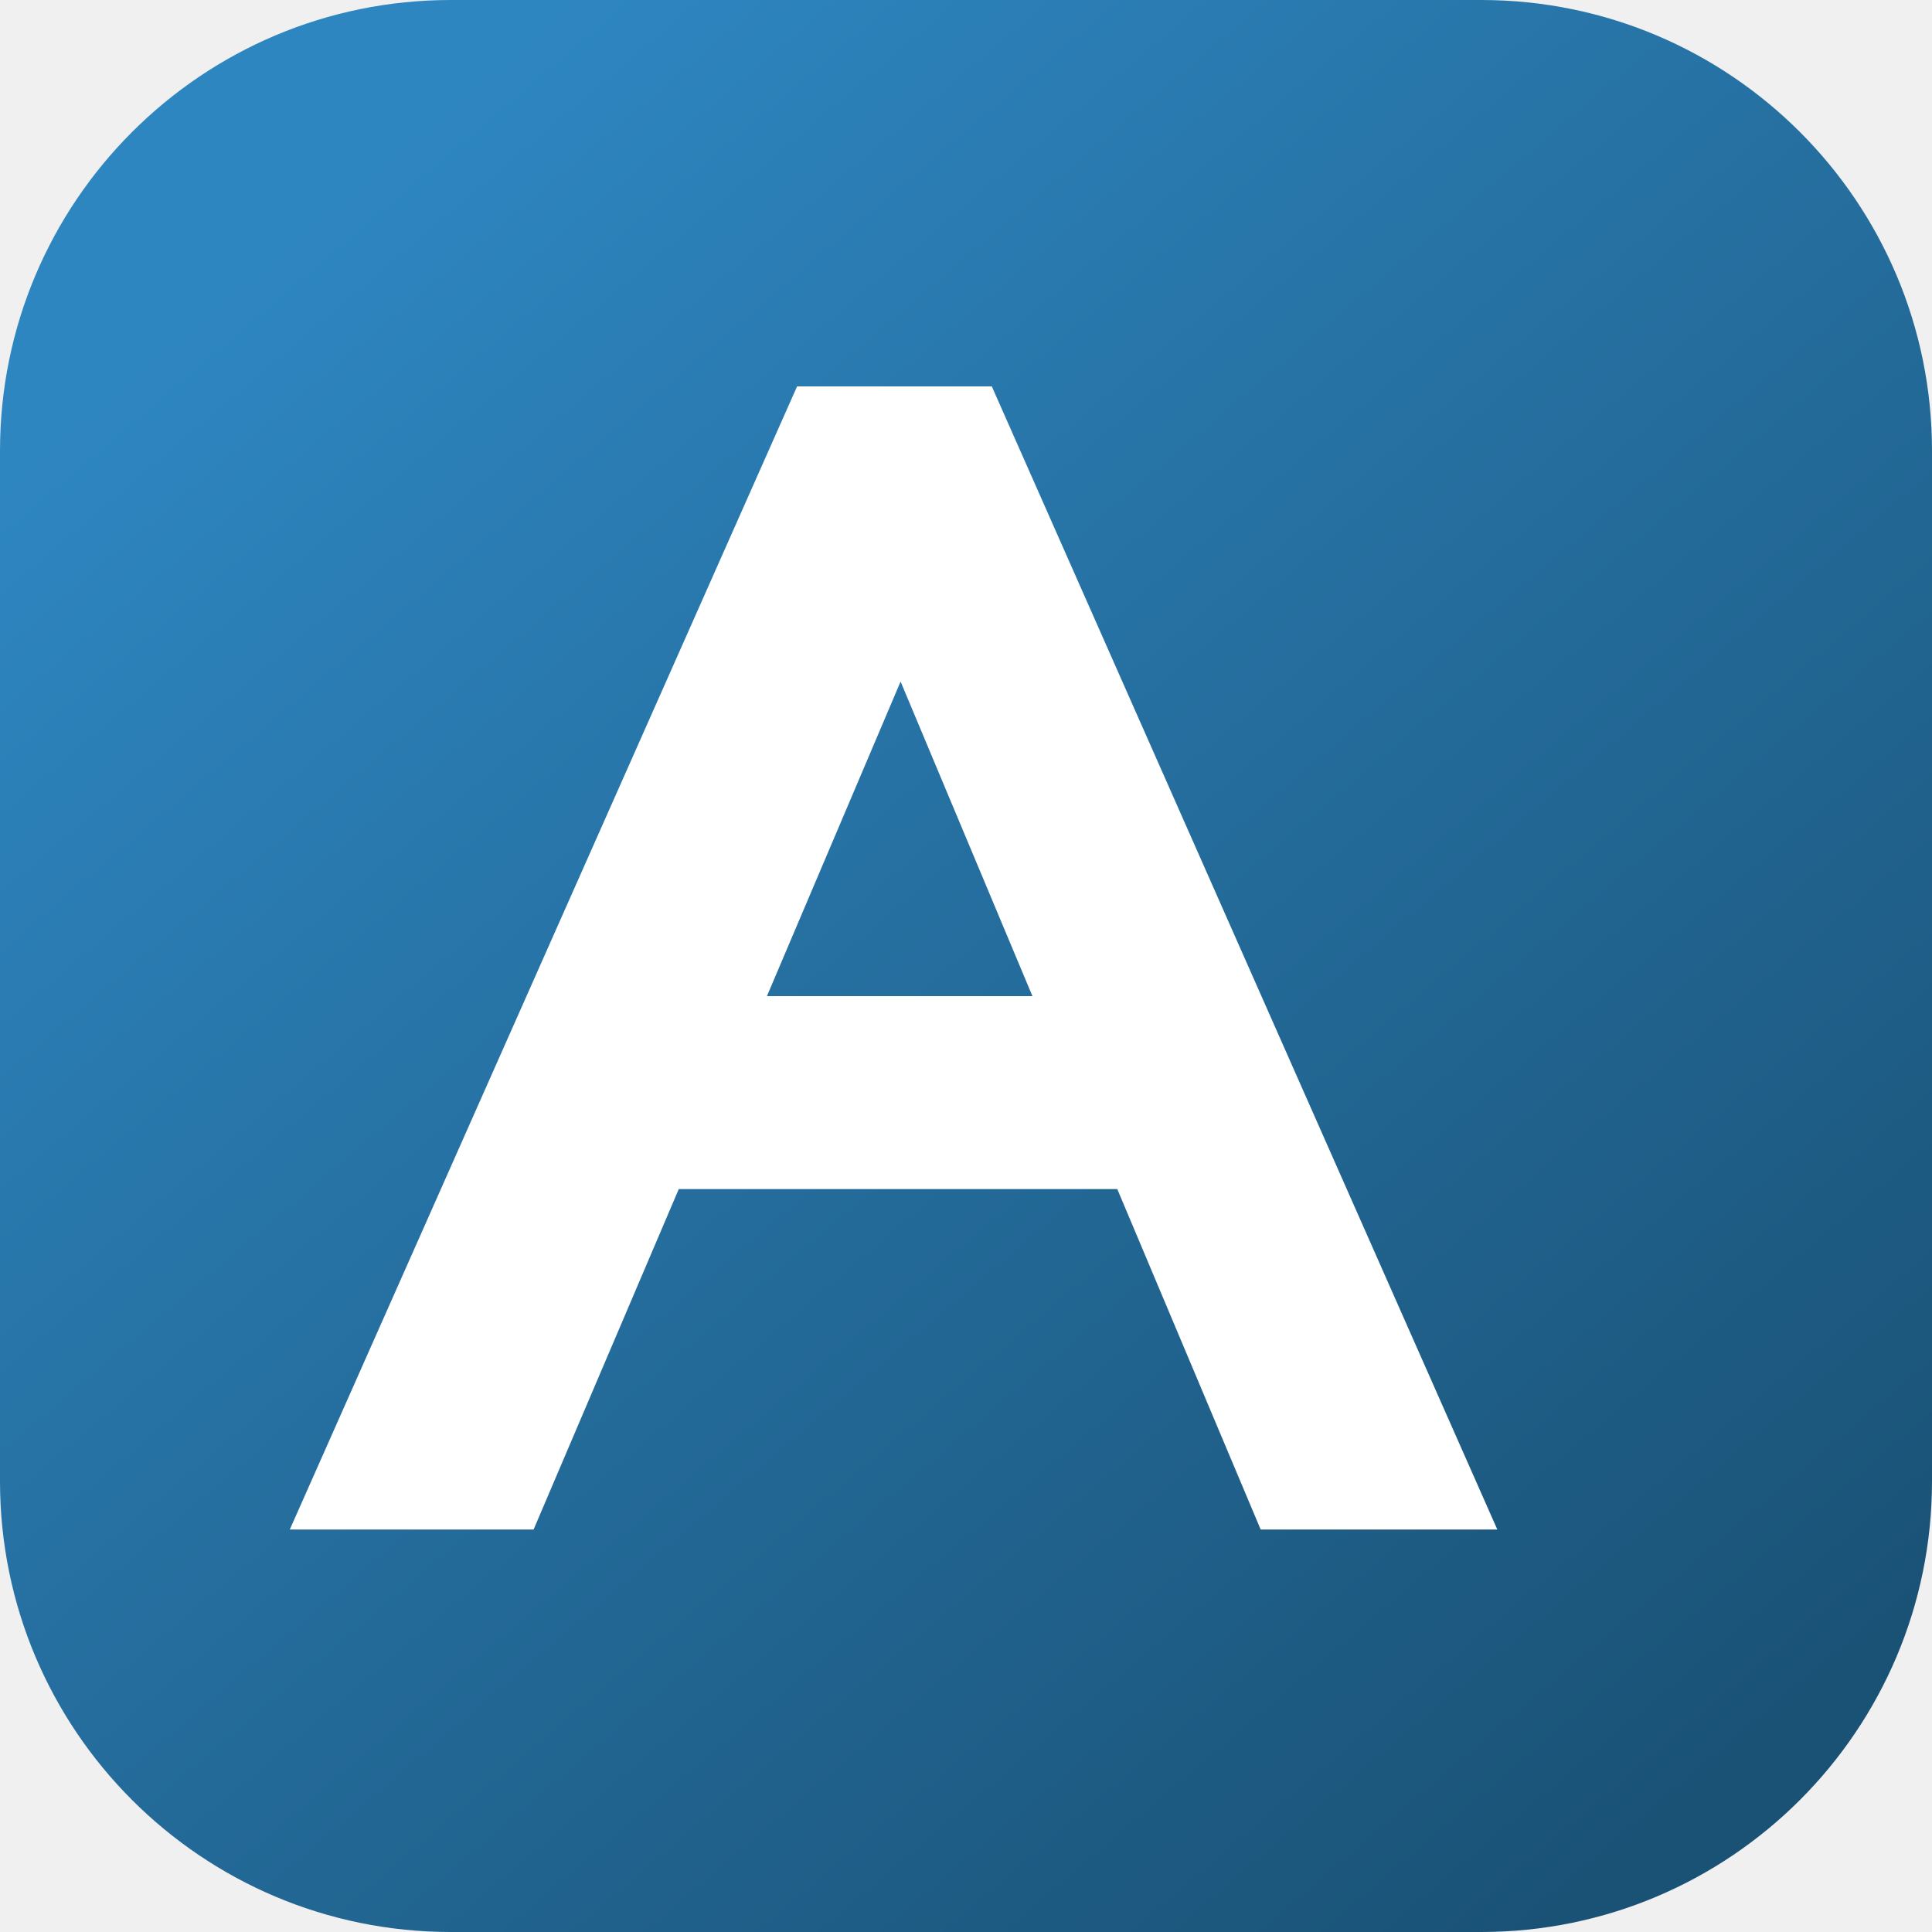
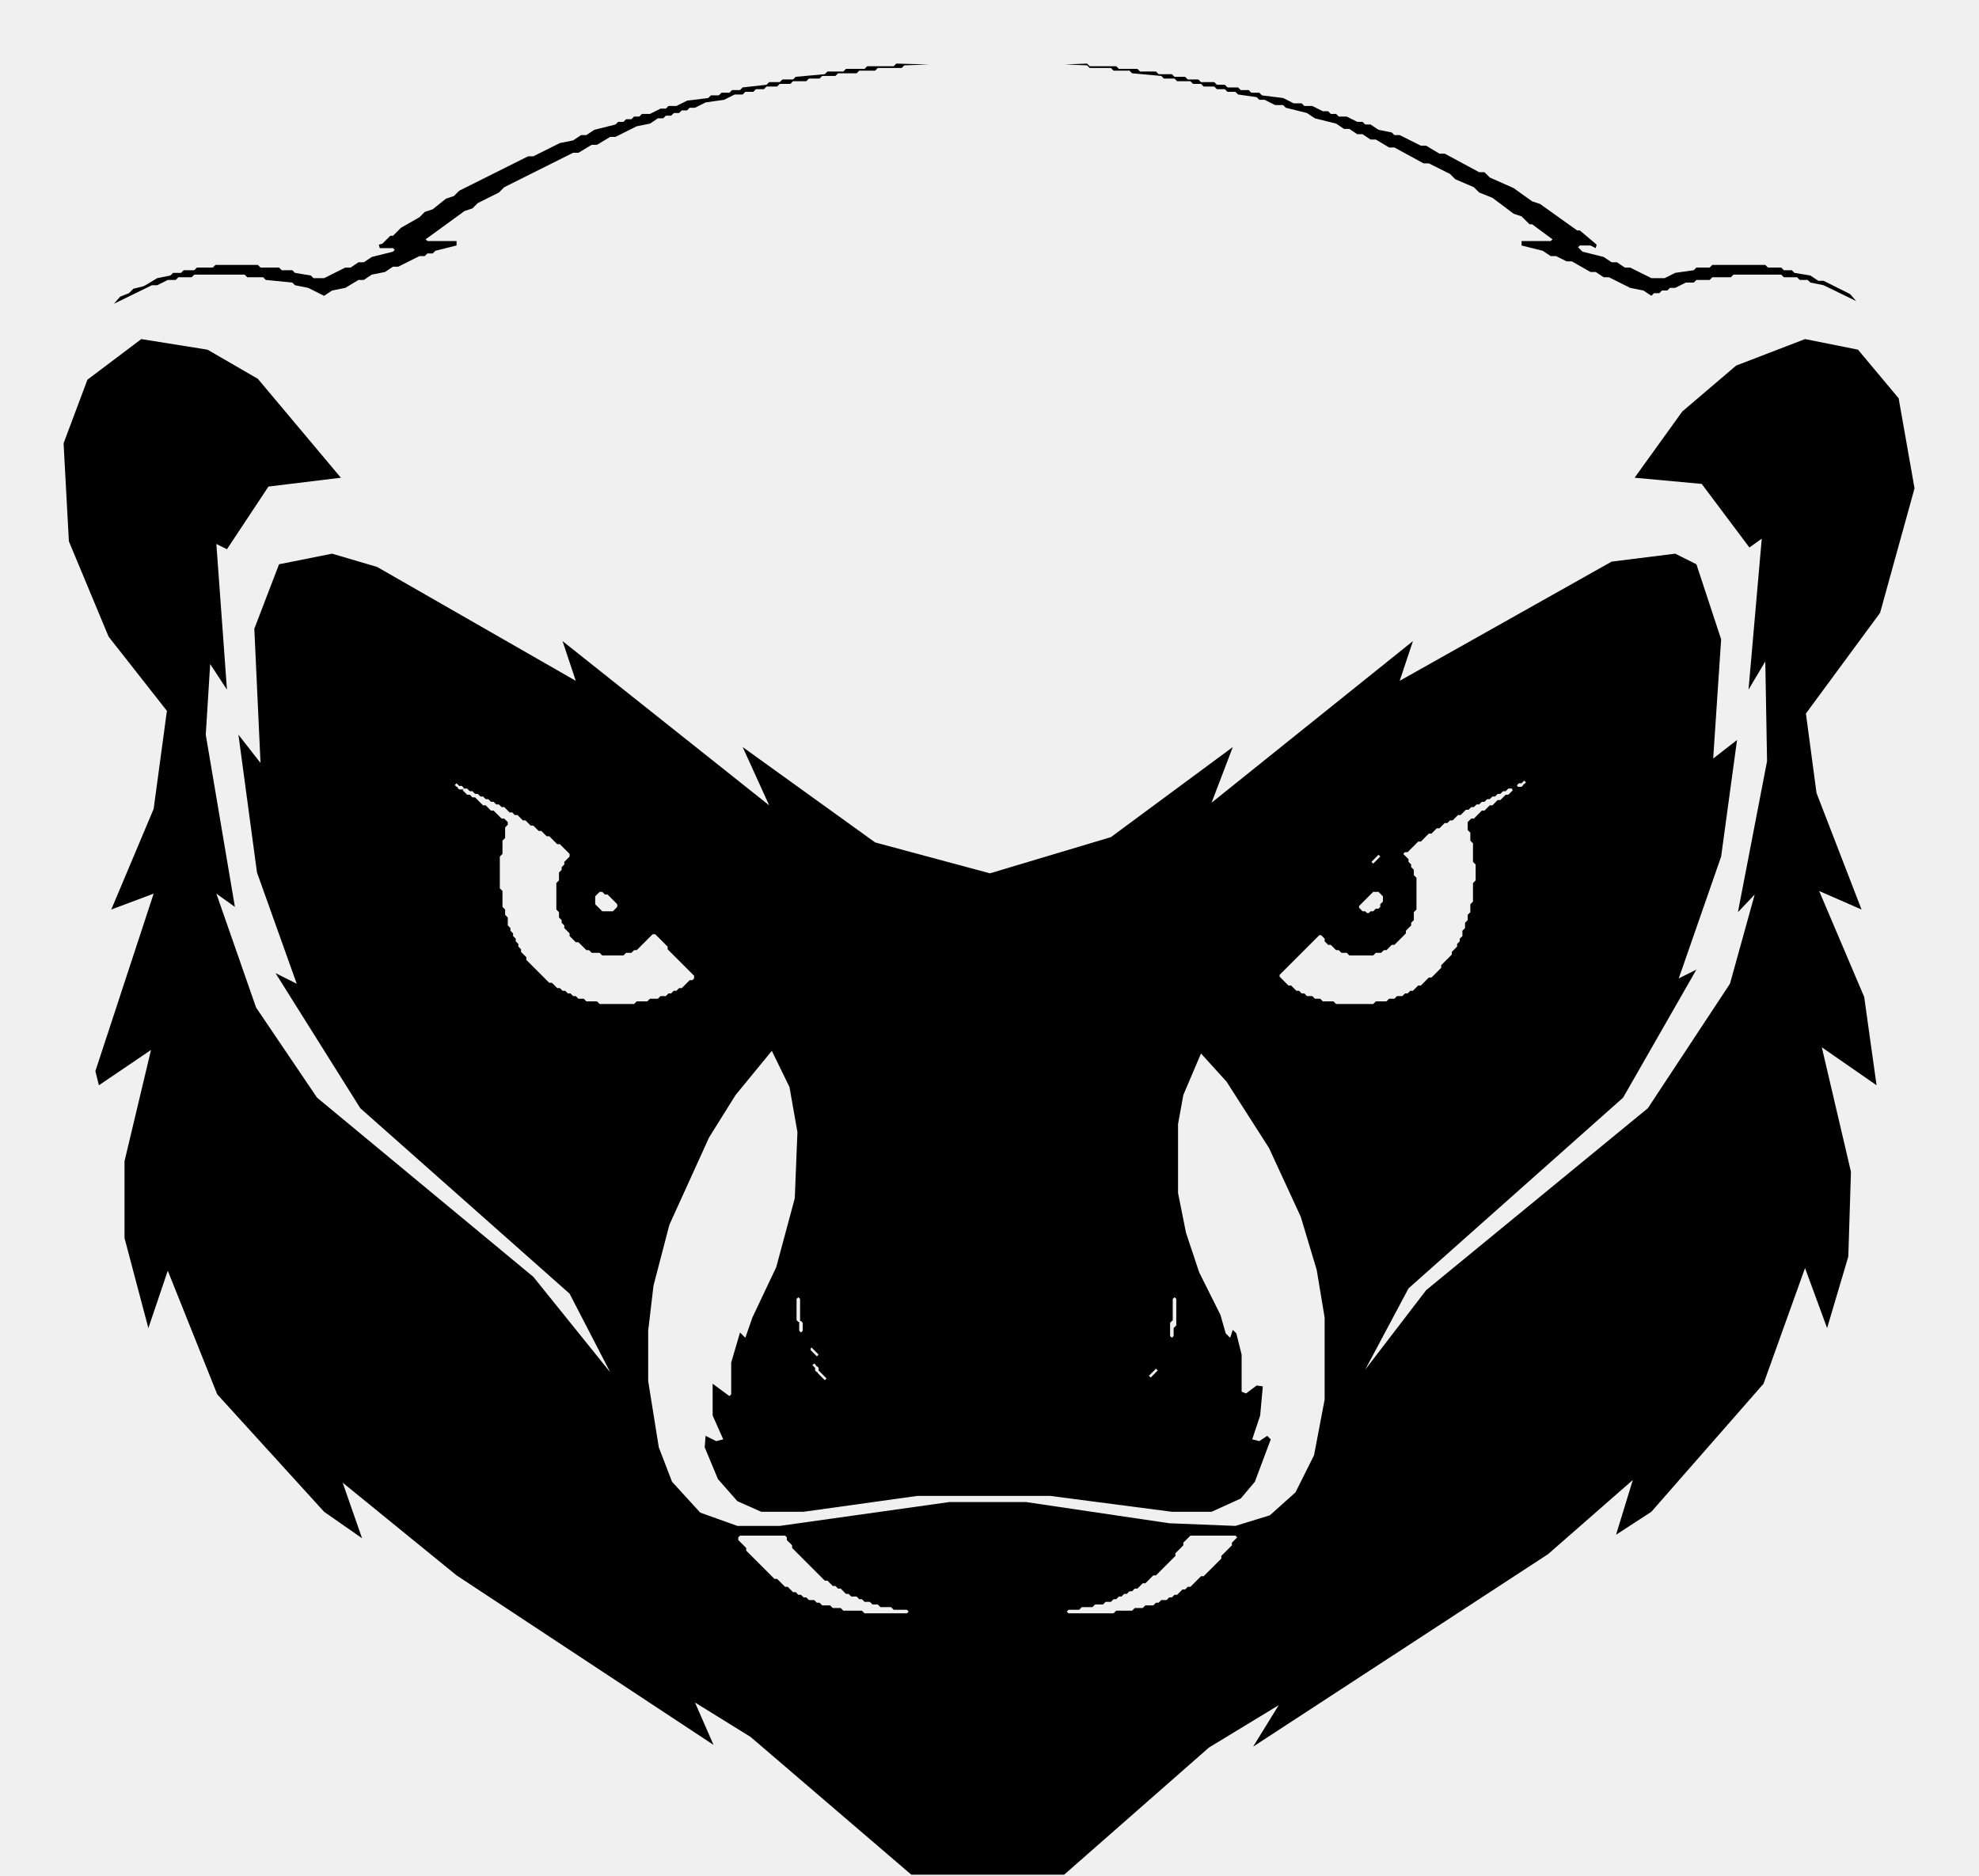
- <svg xmlns="http://www.w3.org/2000/svg" width="120" height="120" viewBox="0 0 120 120" fill="none">
-   <rect width="120" height="120" rx="28" fill="url(#paint0_linear_1_2)" />
-   <path d="M61.603 24L93 95H78.302L69.397 73.857H42.159L33.143 95H18L49.508 24H61.603ZM64.127 61.873L55.937 42.333L47.635 61.873H64.127Z" fill="white" />
-   <defs>
-     <linearGradient id="paint0_linear_1_2" x1="20" y1="12" x2="105" y2="112" gradientUnits="userSpaceOnUse">
-       <stop stop-color="#2E86C1" />
-       <stop offset="1" stop-color="#1A5276" />
-     </linearGradient>
-   </defs>
+ <svg xmlns="http://www.w3.org/2000/svg" width="2241" height="2124" viewBox="0 0 2241 2124" version="1.1">
+   <g id="logo_mark_black" fill="#000000" fill-rule="evenodd">
+     <path d="M 99 430 L 72 502 L 78 613 L 123 721 L 189 805 L 174 916 L 126 1030 L 174 1012 L 108 1213 L 112 1229 L 171 1189 L 141 1315 L 141 1402 L 168 1504 L 190 1439 L 246 1579 L 367 1712 L 410 1742 L 388 1679 L 517 1784 L 808 1976 L 787 1928 L 850 1967 L 1032 2123 L 1205 2123 L 1369 1979 L 1448 1931 L 1419 1978 L 1753 1760 L 1849 1676 L 1830 1738 L 1870 1712 L 1997 1567 L 2044 1436 L 2069 1504 L 2093 1423 L 2096 1327 L 2063 1186 L 2125 1229 L 2111 1129 L 2060 1009 L 2108 1030 L 2057 898 L 2045 808 L 2129 694 L 2168 553 L 2150 451 L 2104 396 L 2044 384 L 1966 414 L 1905 466 L 1851 541 L 1927 548 L 1981 620 L 1995 610 L 1980 781 L 1999 749 L 2001 862 L 1968 1033 L 1987 1013 L 1959 1114 L 1866 1255 L 1615 1461 L 1546 1551 L 1595 1459 L 1838 1243 L 1921 1098 L 1901 1108 L 1949 970 L 1967 838 L 1940 859 L 1949 724 L 1921 639 L 1897 627 L 1825 636 L 1585 771 L 1600 726 L 1372 909 L 1396 846 L 1258 948 L 1121 989 L 991 954 L 841 846 L 871 912 L 637 726 L 652 771 L 427 642 L 376 627 L 316 639 L 288 712 L 295 864 L 270 832 L 291 988 L 336 1114 L 312 1102 L 408 1255 L 645 1465 L 691 1554 L 604 1446 L 359 1243 L 290 1141 L 245 1012 L 266 1027 L 233 832 L 238 752 L 257 781 L 245 616 L 257 622 L 304 551 L 386 541 L 292 429 L 235 396 L 160 384 Z M 1401 1741 L 1395 1747 L 1395 1750 L 1383 1762 L 1383 1765 L 1363 1785 L 1360 1785 L 1348 1797 L 1345 1797 L 1342 1800 L 1339 1800 L 1333 1806 L 1330 1806 L 1327 1809 L 1324 1809 L 1321 1812 L 1315 1812 L 1312 1815 L 1309 1815 L 1306 1818 L 1297 1818 L 1294 1821 L 1285 1821 L 1282 1824 L 1264 1824 L 1261 1827 L 1210 1827 L 1208 1825 L 1210 1823 L 1222 1823 L 1225 1820 L 1237 1820 L 1240 1817 L 1249 1817 L 1252 1814 L 1258 1814 L 1261 1811 L 1264 1811 L 1267 1808 L 1270 1808 L 1273 1805 L 1276 1805 L 1279 1802 L 1282 1802 L 1285 1799 L 1288 1799 L 1294 1793 L 1297 1793 L 1306 1784 L 1309 1784 L 1331 1762 L 1331 1759 L 1340 1750 L 1340 1747 L 1348 1739 L 1399 1739 Z M 836 1741 L 838 1739 L 889 1739 L 891 1741 L 891 1744 L 897 1750 L 897 1753 L 934 1790 L 937 1790 L 943 1796 L 946 1796 L 949 1799 L 952 1799 L 958 1805 L 961 1805 L 964 1808 L 970 1808 L 973 1811 L 976 1811 L 979 1814 L 985 1814 L 988 1817 L 994 1817 L 997 1820 L 1009 1820 L 1012 1823 L 1027 1823 L 1029 1825 L 1027 1827 L 979 1827 L 976 1824 L 955 1824 L 952 1821 L 943 1821 L 940 1818 L 931 1818 L 928 1815 L 925 1815 L 922 1812 L 916 1812 L 913 1809 L 910 1809 L 907 1806 L 904 1806 L 901 1803 L 898 1803 L 892 1797 L 889 1797 L 880 1788 L 877 1788 L 845 1756 L 845 1753 L 836 1744 Z M 1309 1550 L 1311 1552 L 1303 1560 L 1301 1558 Z M 922 1544 L 924 1546 L 924 1547 L 925 1547 L 927 1549 L 927 1552 L 936 1561 L 934 1563 L 926 1555 L 926 1554 L 925 1554 L 923 1552 L 923 1549 L 920 1546 Z M 918 1527 L 919 1526 L 927 1534 L 925 1536 L 918 1529 Z M 906 1496 L 907 1496 L 909 1498 L 909 1507 L 907 1509 L 905 1507 L 905 1497 Z M 1330 1469 L 1332 1471 L 1332 1501 L 1329 1504 L 1329 1513 L 1327 1515 L 1325 1513 L 1325 1498 L 1328 1495 L 1328 1471 Z M 904 1469 L 906 1471 L 906 1496 L 905 1497 L 904 1497 L 902 1495 L 902 1471 Z M 833 1240 L 874 1190 L 894 1231 L 903 1282 L 900 1357 L 879 1435 L 852 1492 L 844 1515 L 838 1509 L 828 1543 L 828 1579 L 826 1581 L 807 1567 L 807 1603 L 819 1630 L 811 1632 L 799 1626 L 798 1639 L 813 1675 L 835 1700 L 862 1712 L 910 1712 L 1039 1694 L 1189 1694 L 1327 1712 L 1372 1712 L 1405 1697 L 1421 1678 L 1439 1630 L 1435 1626 L 1426 1632 L 1418 1630 L 1427 1603 L 1430 1570 L 1423 1569 L 1411 1578 L 1406 1576 L 1406 1534 L 1400 1510 L 1396 1506 L 1393 1515 L 1388 1510 L 1382 1489 L 1358 1441 L 1343 1396 L 1334 1351 L 1334 1273 L 1340 1240 L 1360 1193 L 1389 1225 L 1437 1300 L 1473 1378 L 1491 1438 L 1500 1492 L 1500 1585 L 1488 1648 L 1467 1690 L 1438 1716 L 1399 1728 L 1324 1725 L 1162 1701 L 1075 1701 L 883 1728 L 835 1728 L 793 1713 L 761 1678 L 746 1639 L 734 1564 L 734 1507 L 740 1456 L 758 1387 L 803 1288 Z M 1561 1010 L 1566 1015 L 1566 1021 L 1563 1024 L 1563 1027 L 1561 1029 L 1558 1029 L 1555 1032 L 1552 1032 L 1550 1034 L 1548 1034 L 1546 1032 L 1543 1032 L 1539 1028 L 1539 1026 L 1555 1010 Z M 674 1015 L 679 1010 L 682 1010 L 685 1013 L 688 1013 L 699 1024 L 699 1027 L 694 1032 L 682 1032 L 674 1024 Z M 1561 968 L 1563 970 L 1555 978 L 1553 976 Z M 1713 895 L 1708 900 L 1705 900 L 1699 906 L 1696 906 L 1690 912 L 1687 912 L 1681 918 L 1678 918 L 1669 927 L 1666 927 L 1662 931 L 1662 940 L 1665 943 L 1665 952 L 1668 955 L 1668 976 L 1671 979 L 1671 997 L 1668 1000 L 1668 1021 L 1665 1024 L 1665 1033 L 1662 1036 L 1662 1042 L 1659 1045 L 1659 1051 L 1656 1054 L 1656 1060 L 1653 1063 L 1653 1066 L 1650 1069 L 1650 1072 L 1644 1078 L 1644 1081 L 1632 1093 L 1632 1096 L 1621 1107 L 1618 1107 L 1609 1116 L 1606 1116 L 1600 1122 L 1597 1122 L 1594 1125 L 1591 1125 L 1588 1128 L 1582 1128 L 1579 1131 L 1573 1131 L 1570 1134 L 1558 1134 L 1555 1137 L 1513 1137 L 1510 1134 L 1498 1134 L 1495 1131 L 1489 1131 L 1486 1128 L 1480 1128 L 1477 1125 L 1474 1125 L 1471 1122 L 1468 1122 L 1462 1116 L 1459 1116 L 1449 1106 L 1449 1104 L 1494 1059 L 1496 1059 L 1500 1063 L 1500 1066 L 1504 1070 L 1507 1070 L 1513 1076 L 1516 1076 L 1519 1079 L 1525 1079 L 1528 1082 L 1555 1082 L 1558 1079 L 1564 1079 L 1567 1076 L 1570 1076 L 1576 1070 L 1579 1070 L 1592 1057 L 1592 1054 L 1598 1048 L 1598 1045 L 1601 1042 L 1601 1033 L 1604 1030 L 1604 994 L 1601 991 L 1601 985 L 1598 982 L 1598 979 L 1595 976 L 1595 973 L 1589 967 L 1591 965 L 1594 965 L 1606 953 L 1609 953 L 1618 944 L 1621 944 L 1627 938 L 1630 938 L 1636 932 L 1639 932 L 1642 929 L 1645 929 L 1651 923 L 1654 923 L 1660 917 L 1663 917 L 1666 914 L 1669 914 L 1672 911 L 1675 911 L 1678 908 L 1681 908 L 1684 905 L 1687 905 L 1690 902 L 1693 902 L 1696 899 L 1699 899 L 1702 896 L 1705 896 L 1708 893 L 1712 893 Z M 525 893 L 529 893 L 532 896 L 535 896 L 538 899 L 541 899 L 544 902 L 547 902 L 550 905 L 553 905 L 556 908 L 559 908 L 562 911 L 565 911 L 568 914 L 571 914 L 577 920 L 580 920 L 583 923 L 586 923 L 592 929 L 595 929 L 601 935 L 604 935 L 610 941 L 613 941 L 619 947 L 622 947 L 631 956 L 634 956 L 645 967 L 645 970 L 639 976 L 639 979 L 636 982 L 636 985 L 633 988 L 633 997 L 630 1000 L 630 1030 L 633 1033 L 633 1039 L 636 1042 L 636 1045 L 639 1048 L 639 1051 L 645 1057 L 645 1060 L 652 1067 L 655 1067 L 664 1076 L 667 1076 L 670 1079 L 679 1079 L 682 1082 L 706 1082 L 709 1079 L 715 1079 L 718 1076 L 721 1076 L 739 1058 L 742 1058 L 756 1072 L 756 1075 L 786 1105 L 786 1108 L 784 1110 L 781 1110 L 772 1119 L 769 1119 L 766 1122 L 763 1122 L 760 1125 L 757 1125 L 754 1128 L 748 1128 L 745 1131 L 736 1131 L 733 1134 L 721 1134 L 718 1137 L 679 1137 L 676 1134 L 664 1134 L 661 1131 L 655 1131 L 652 1128 L 649 1128 L 646 1125 L 643 1125 L 640 1122 L 637 1122 L 634 1119 L 631 1119 L 625 1113 L 622 1113 L 596 1087 L 596 1084 L 590 1078 L 590 1075 L 587 1072 L 587 1069 L 584 1066 L 584 1063 L 581 1060 L 581 1057 L 578 1054 L 578 1051 L 575 1048 L 575 1039 L 572 1036 L 572 1030 L 569 1027 L 569 1009 L 566 1006 L 566 970 L 569 967 L 569 952 L 572 949 L 572 937 L 575 934 L 575 931 L 571 927 L 568 927 L 559 918 L 556 918 L 550 912 L 547 912 L 538 903 L 535 903 L 532 900 L 529 900 L 524 895 Z M 515 889 L 517 887 L 520 890 L 523 890 L 525 892 L 525 893 L 524 894 L 520 894 L 518 892 L 518 891 L 517 891 Z M 1728 886 L 1726 888 L 1725 888 L 1725 889 L 1723 891 L 1719 891 L 1718 890 L 1718 889 L 1720 887 L 1723 887 L 1726 884 Z M 1206 73 L 1231 74 L 1234 77 L 1258 77 L 1261 80 L 1279 80 L 1282 83 L 1315 86 L 1318 89 L 1330 89 L 1333 92 L 1348 92 L 1351 95 L 1360 95 L 1363 98 L 1375 98 L 1378 101 L 1387 101 L 1390 104 L 1399 104 L 1402 107 L 1423 110 L 1426 113 L 1432 113 L 1444 119 L 1453 119 L 1456 122 L 1480 128 L 1489 134 L 1513 140 L 1522 146 L 1528 146 L 1537 152 L 1543 152 L 1552 158 L 1558 158 L 1573 167 L 1579 167 L 1612 185 L 1618 185 L 1642 197 L 1648 203 L 1669 212 L 1675 218 L 1690 224 L 1714 242 L 1723 245 L 1732 254 L 1735 254 L 1758 271 L 1756 273 L 1723 273 L 1723 278 L 1747 284 L 1756 290 L 1762 290 L 1774 296 L 1780 296 L 1801 308 L 1807 308 L 1816 314 L 1822 314 L 1846 326 L 1861 329 L 1870 335 L 1873 332 L 1879 332 L 1882 329 L 1888 329 L 1891 326 L 1897 326 L 1909 320 L 1918 320 L 1921 317 L 1936 317 L 1939 314 L 1960 314 L 1963 311 L 2017 311 L 2020 314 L 2035 314 L 2038 317 L 2047 317 L 2050 320 L 2065 323 L 2102 341 L 2095 333 L 2065 318 L 2059 318 L 2050 312 L 2032 309 L 2029 306 L 2020 306 L 2017 303 L 2002 303 L 1999 300 L 1939 300 L 1936 303 L 1921 303 L 1918 306 L 1897 309 L 1885 315 L 1870 315 L 1846 303 L 1840 303 L 1831 297 L 1825 297 L 1816 291 L 1792 285 L 1787 280 L 1789 278 L 1801 278 L 1807 281 L 1808 277 L 1789 261 L 1786 261 L 1744 231 L 1735 228 L 1714 213 L 1687 201 L 1681 195 L 1675 195 L 1636 174 L 1630 174 L 1615 165 L 1609 165 L 1585 153 L 1579 153 L 1576 150 L 1561 147 L 1552 141 L 1546 141 L 1543 138 L 1537 138 L 1525 132 L 1516 132 L 1513 129 L 1507 129 L 1504 126 L 1498 126 L 1486 120 L 1477 120 L 1474 117 L 1465 117 L 1453 111 L 1429 108 L 1426 105 L 1417 105 L 1414 102 L 1405 102 L 1402 99 L 1390 99 L 1387 96 L 1378 96 L 1375 93 L 1360 93 L 1357 90 L 1345 90 L 1342 87 L 1330 87 L 1327 84 L 1312 84 L 1309 81 L 1291 81 L 1288 78 L 1267 78 L 1264 75 L 1234 75 L 1231 72 Z M 1052 73 L 1015 72 L 1012 75 L 982 75 L 979 78 L 958 78 L 955 81 L 937 81 L 934 84 L 901 87 L 898 90 L 886 90 L 883 93 L 871 93 L 868 96 L 841 99 L 838 102 L 829 102 L 826 105 L 817 105 L 814 108 L 805 108 L 802 111 L 778 114 L 766 120 L 757 120 L 754 123 L 748 123 L 736 129 L 727 129 L 724 132 L 718 132 L 715 135 L 709 135 L 706 138 L 700 138 L 697 141 L 673 147 L 664 153 L 658 153 L 649 159 L 634 162 L 604 177 L 598 177 L 520 216 L 514 222 L 505 225 L 490 237 L 481 240 L 475 246 L 454 258 L 445 267 L 442 267 L 433 276 L 429 277 L 430 281 L 445 281 L 447 283 L 445 285 L 421 291 L 412 297 L 406 297 L 397 303 L 391 303 L 367 315 L 355 315 L 352 312 L 334 309 L 331 306 L 319 306 L 316 303 L 295 303 L 292 300 L 244 300 L 241 303 L 223 303 L 220 306 L 208 306 L 205 309 L 196 309 L 193 312 L 178 315 L 163 324 L 151 327 L 146 332 L 136 336 L 129 344 L 172 323 L 178 323 L 190 317 L 199 317 L 202 314 L 217 314 L 220 311 L 277 311 L 280 314 L 298 314 L 301 317 L 331 320 L 334 323 L 349 326 L 367 335 L 376 329 L 391 326 L 406 317 L 412 317 L 421 311 L 436 308 L 445 302 L 451 302 L 475 290 L 481 290 L 484 287 L 490 287 L 493 284 L 517 278 L 517 273 L 484 273 L 482 271 L 526 239 L 535 236 L 541 230 L 565 218 L 571 212 L 649 173 L 655 173 L 670 164 L 676 164 L 691 155 L 697 155 L 721 143 L 736 140 L 745 134 L 751 134 L 754 131 L 760 131 L 763 128 L 769 128 L 772 125 L 778 125 L 781 122 L 787 122 L 799 116 L 820 113 L 832 107 L 841 107 L 844 104 L 853 104 L 856 101 L 865 101 L 868 98 L 880 98 L 883 95 L 895 95 L 898 92 L 913 92 L 916 89 L 928 89 L 931 86 L 946 86 L 949 83 L 970 83 L 973 80 L 991 80 L 994 77 L 1021 77 L 1024 74 Z" />
+   </g>
</svg>
